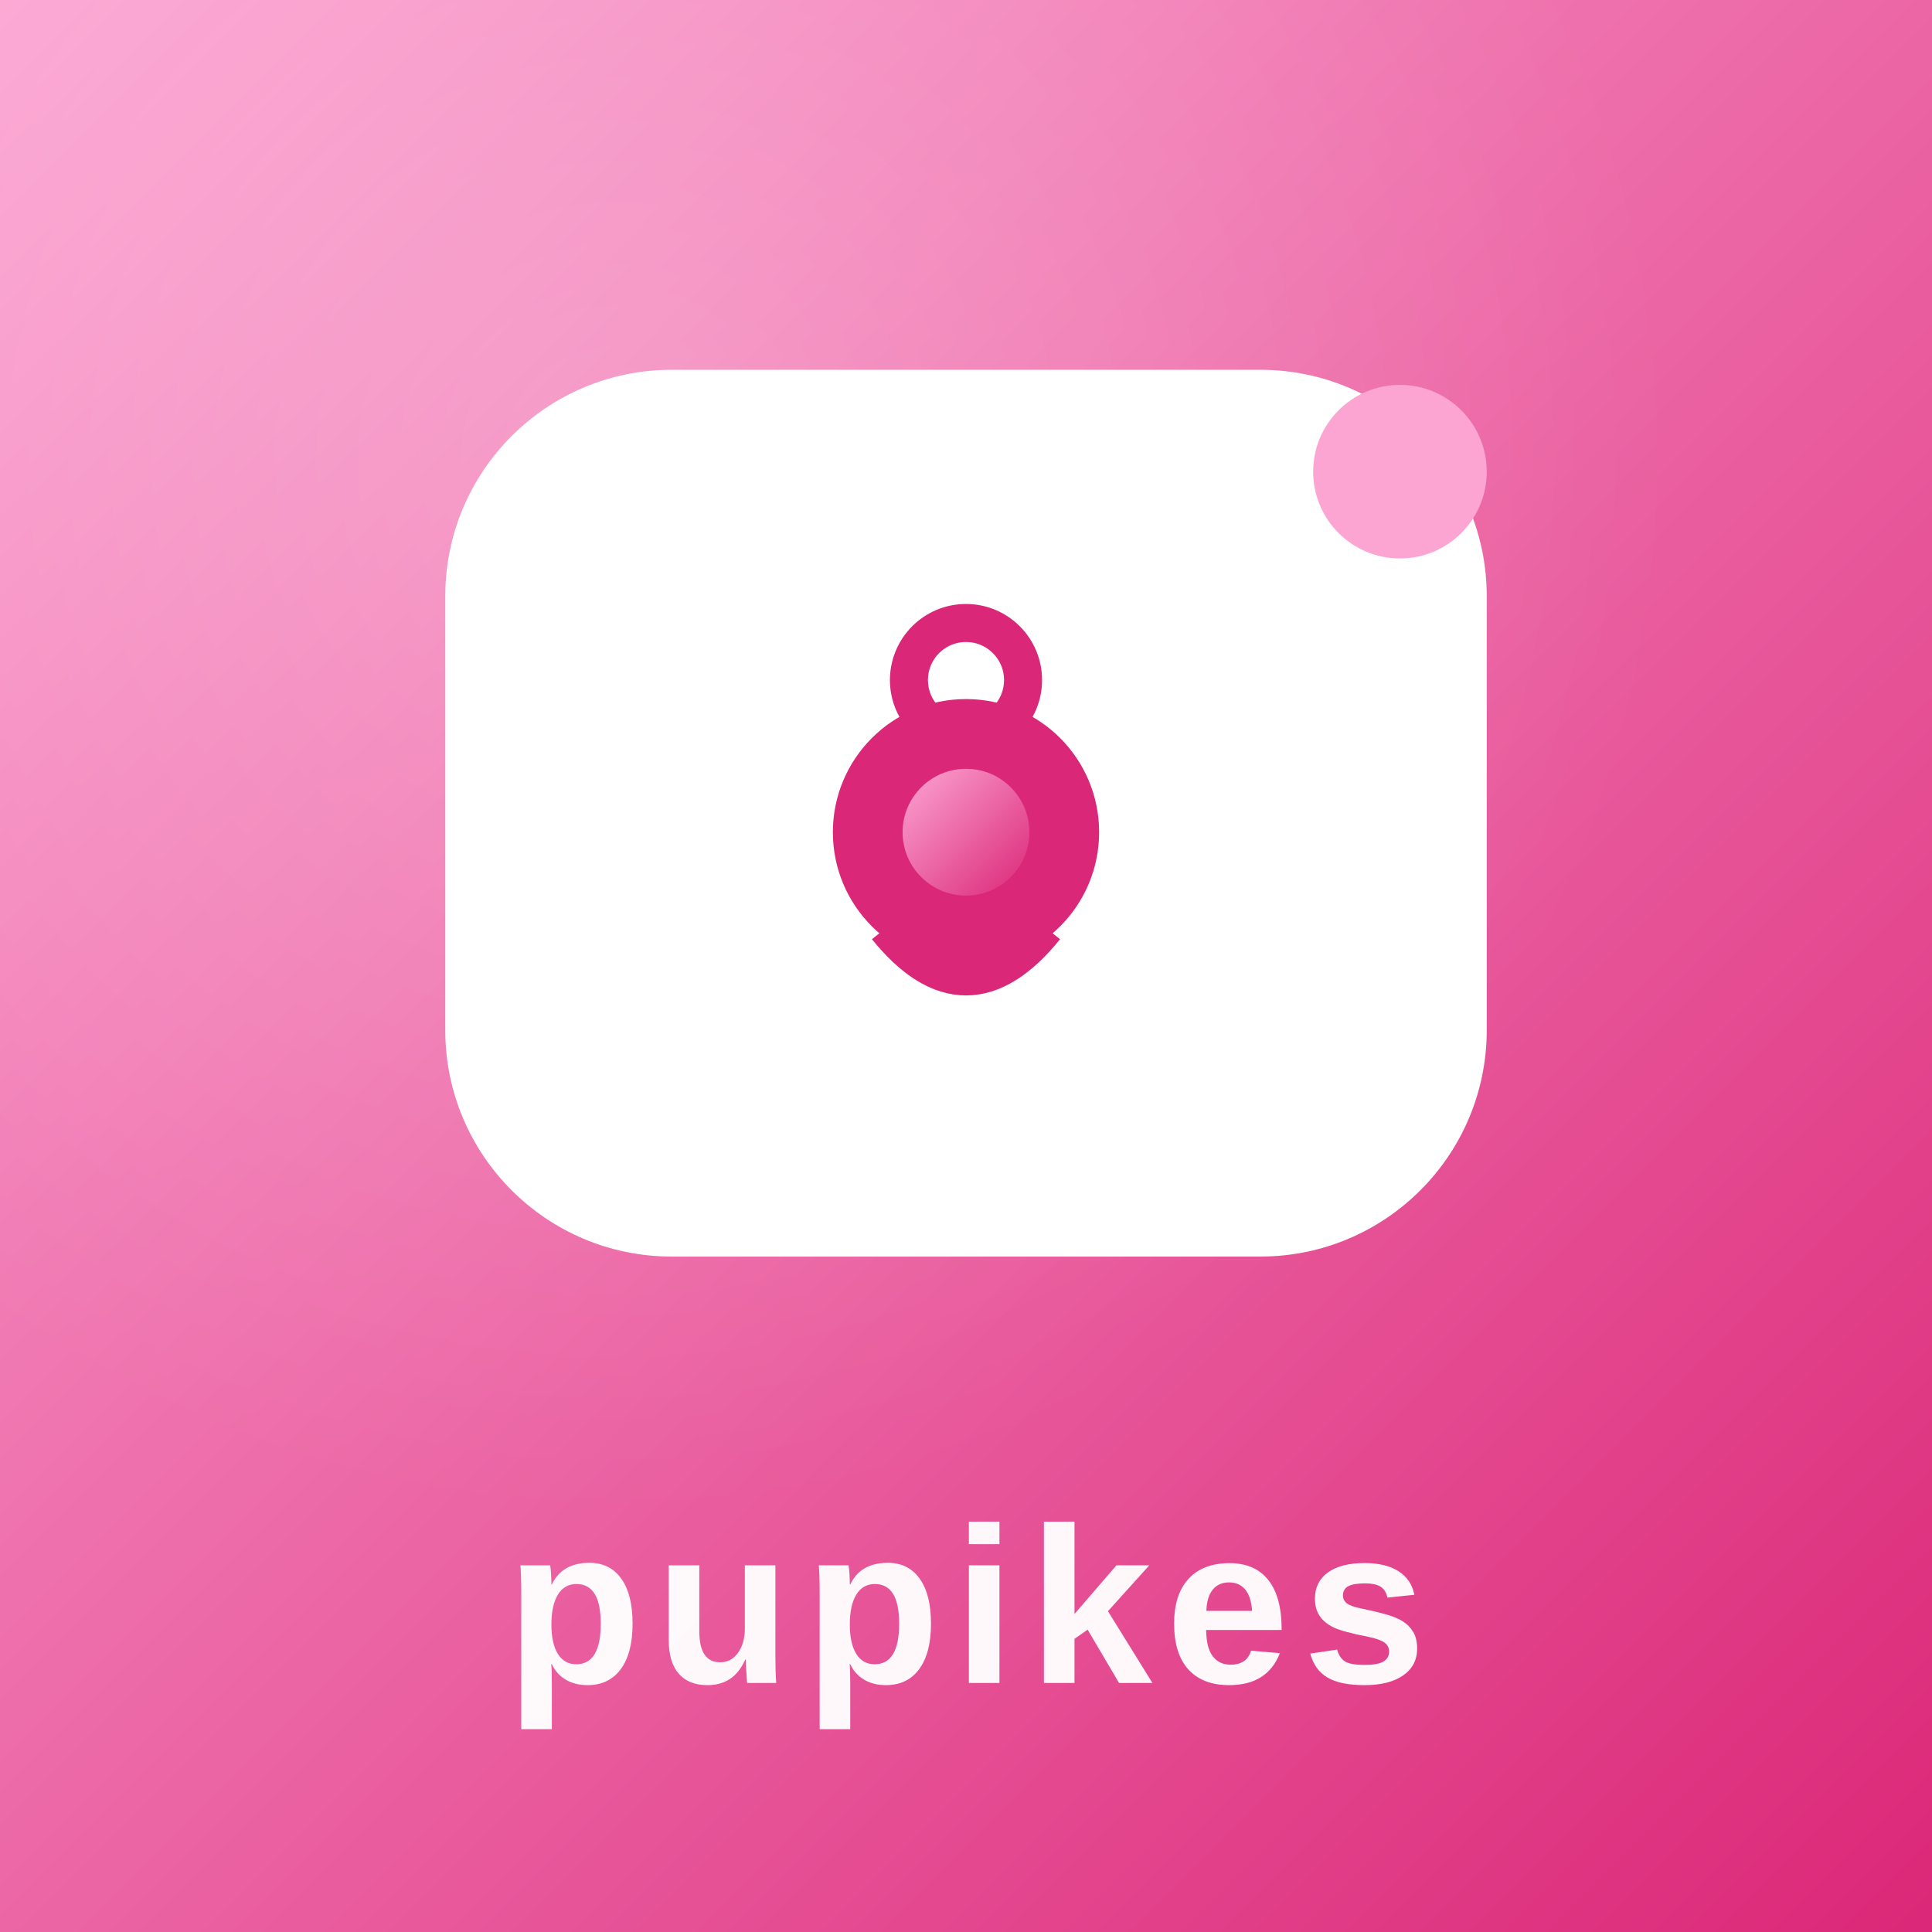
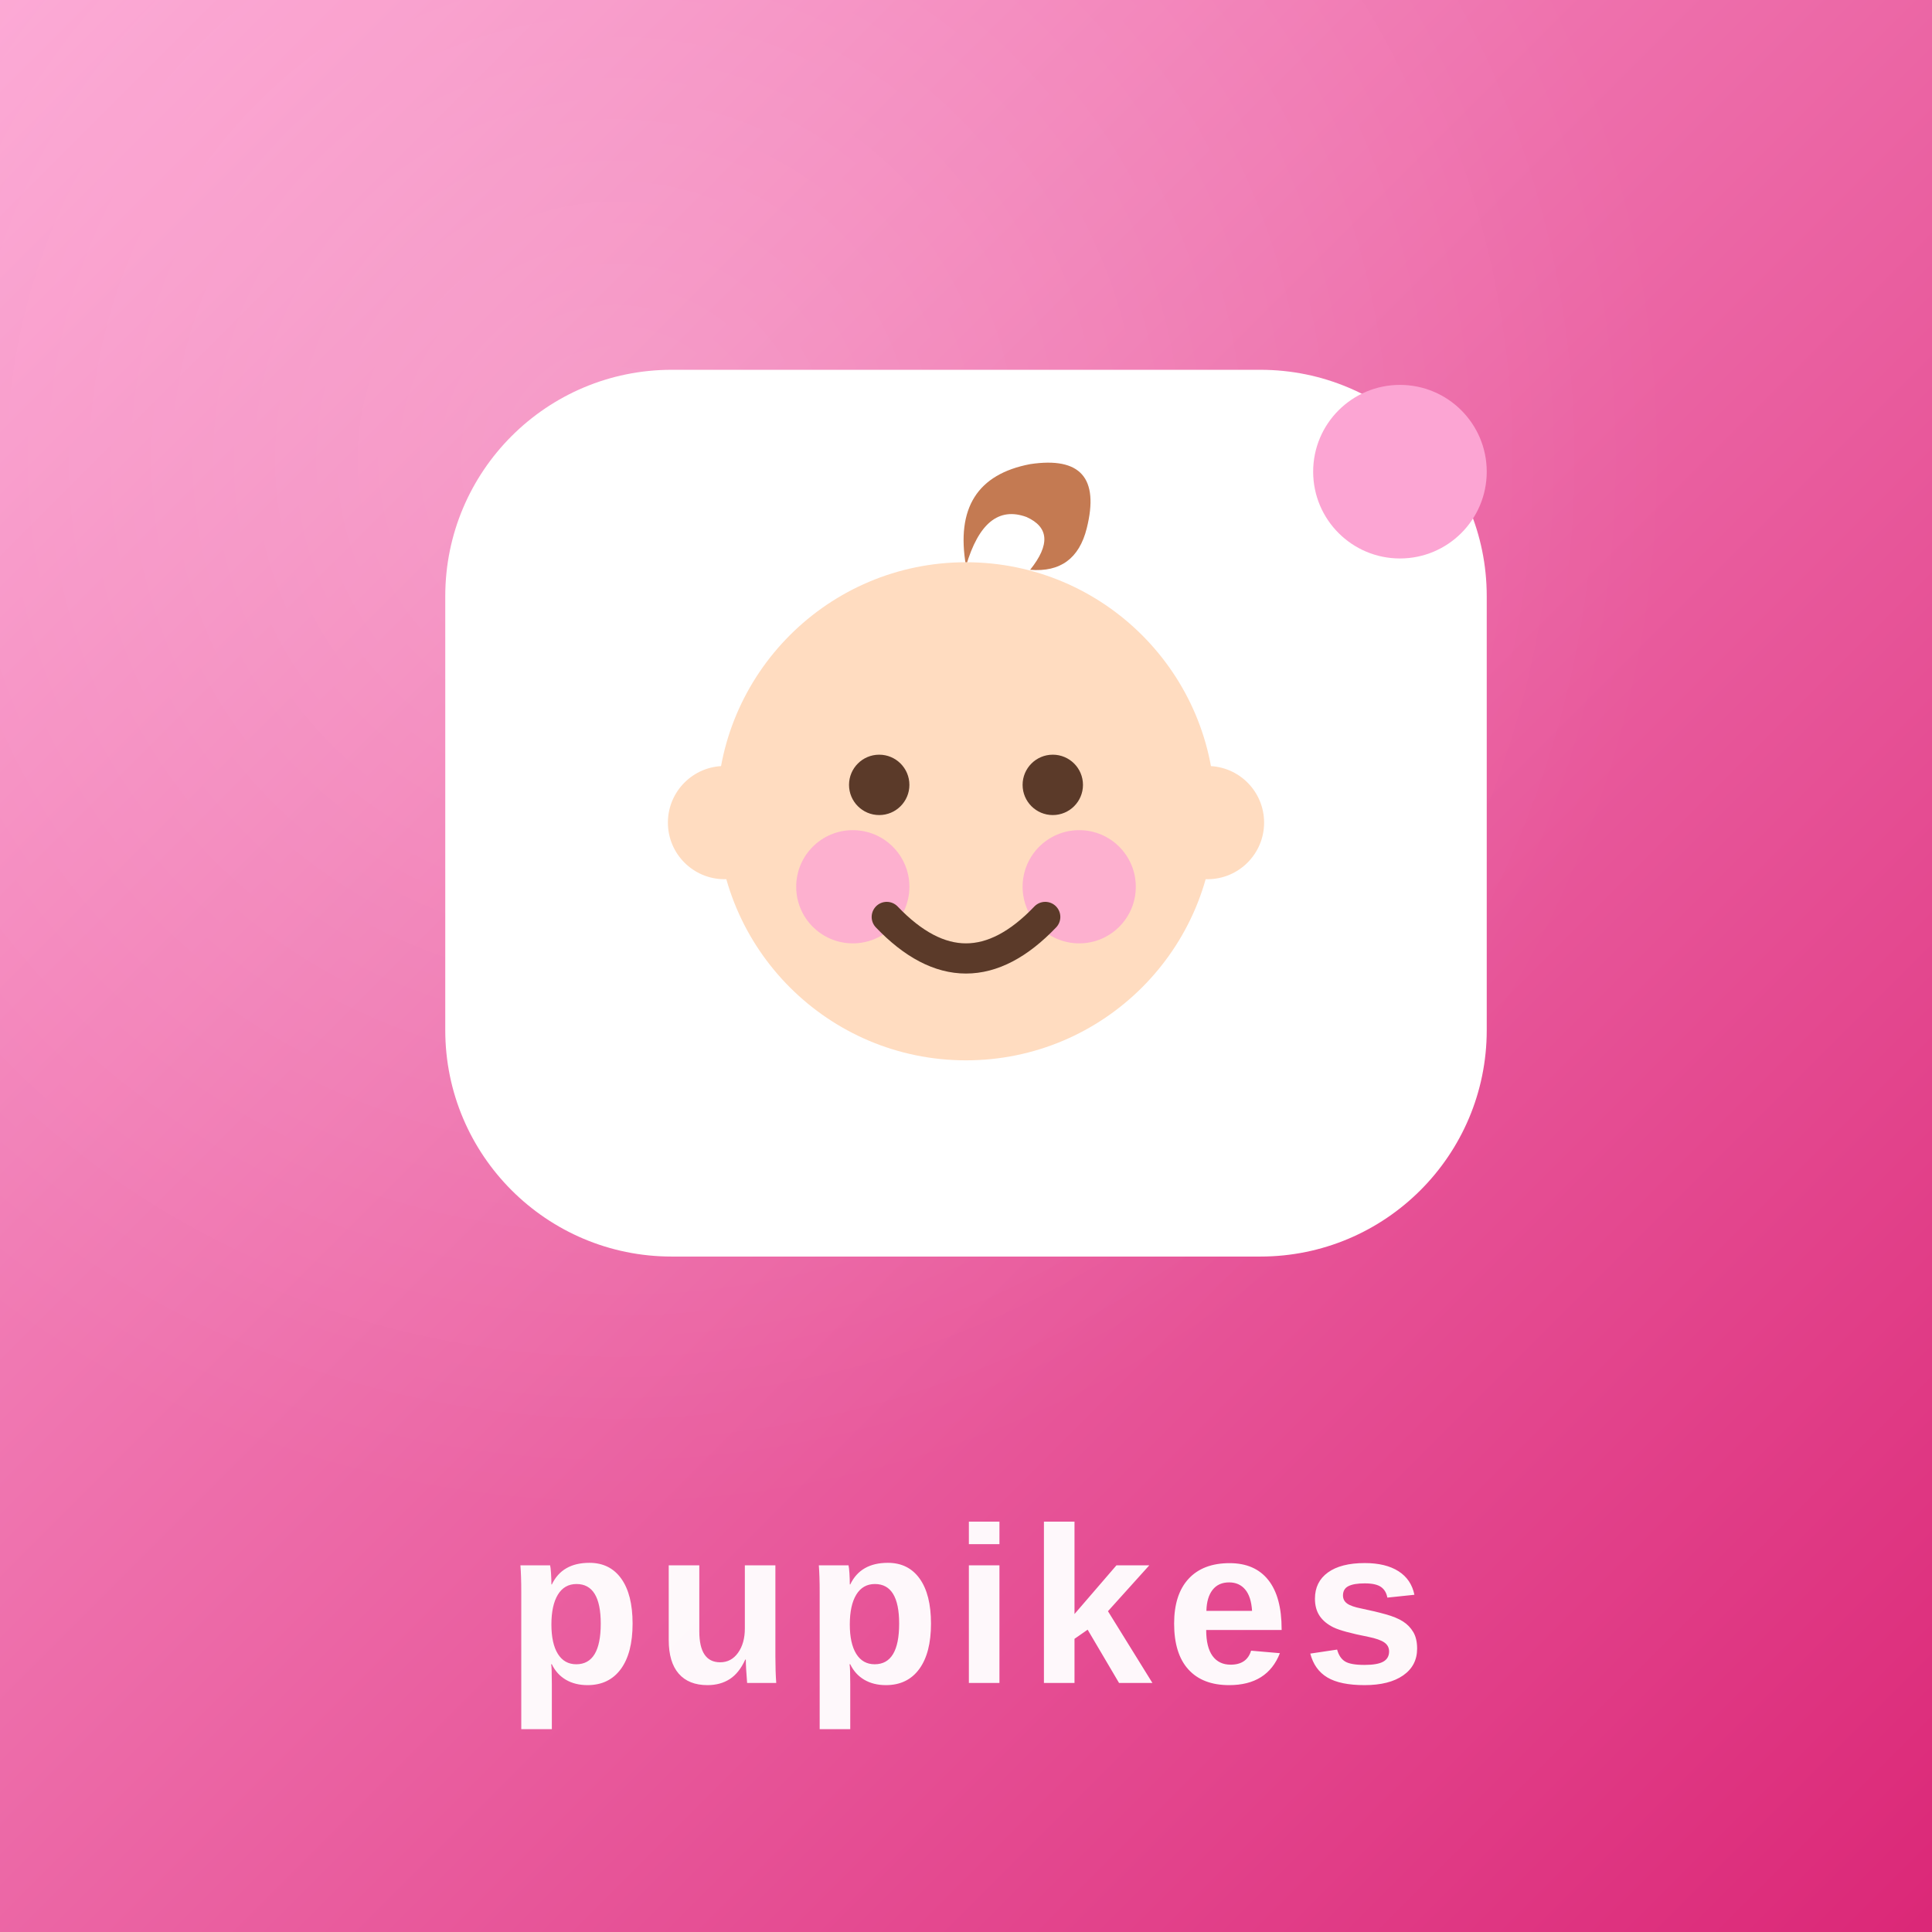
<svg xmlns="http://www.w3.org/2000/svg" width="1024" height="1024" viewBox="0 0 1024 1024">
  <defs>
    <linearGradient id="g" x1="0" y1="0" x2="1" y2="1">
      <stop offset="0" stop-color="#fca5d3" />
      <stop offset="1" stop-color="#db2777" />
    </linearGradient>
    <radialGradient id="hi" cx="0.32" cy="0.24" r="0.9">
      <stop offset="0" stop-color="rgba(255,255,255,0.20)" />
      <stop offset="0.6" stop-color="rgba(255,255,255,0)" />
    </radialGradient>
  </defs>
  <rect width="1024" height="1024" fill="url(#g)" />
  <rect width="1024" height="1024" fill="url(#hi)" />
  <rect x="236" y="196" width="552" height="470" rx="120" fill="#fff" />
  <circle cx="742" cy="250" r="46" fill="#fca5d3" />
-   <g transform="translate(512 431) scale(0.84) translate(-512 -440)">
-     <circle cx="512" cy="452" r="84" fill="#db2777" />
-     <circle cx="512" cy="452" r="40" fill="url(#g)" />
-     <circle cx="512" cy="356" r="36" fill="none" stroke="#db2777" stroke-width="24" />
-     <path d="M462 512 q50 62 100 0" fill="none" stroke="#db2777" stroke-width="24" />
+   <g>
+     <path d="M512 300 q-8 -46 34 -54 q40 -6 30 34 q-6 24 -30 22 q16 -20 -2 -28 q-22 -8 -32 26z" fill="#c47a52" />
+     <circle cx="512" cy="430" r="132" fill="#ffdcc0" />
+     <circle cx="384" cy="436" r="30" fill="#ffdcc0" />
+     <circle cx="640" cy="436" r="30" fill="#ffdcc0" />
+     <circle cx="452" cy="470" r="30" fill="#fca5d3" opacity="0.8" />
+     <circle cx="572" cy="470" r="30" fill="#fca5d3" opacity="0.8" />
+     <circle cx="466" cy="416" r="16" fill="#5b3a29" />
+     <circle cx="558" cy="416" r="16" fill="#5b3a29" />
+     <path d="M470 486 q42 44 84 0" fill="none" stroke="#5b3a29" stroke-width="16" stroke-linecap="round" />
  </g>
  <text x="512" y="892" font-family="Segoe UI, Arial, Helvetica, sans-serif" font-size="118" font-weight="700" letter-spacing="7" fill="rgba(255,255,255,0.96)" text-anchor="middle">pupikes</text>
</svg>
